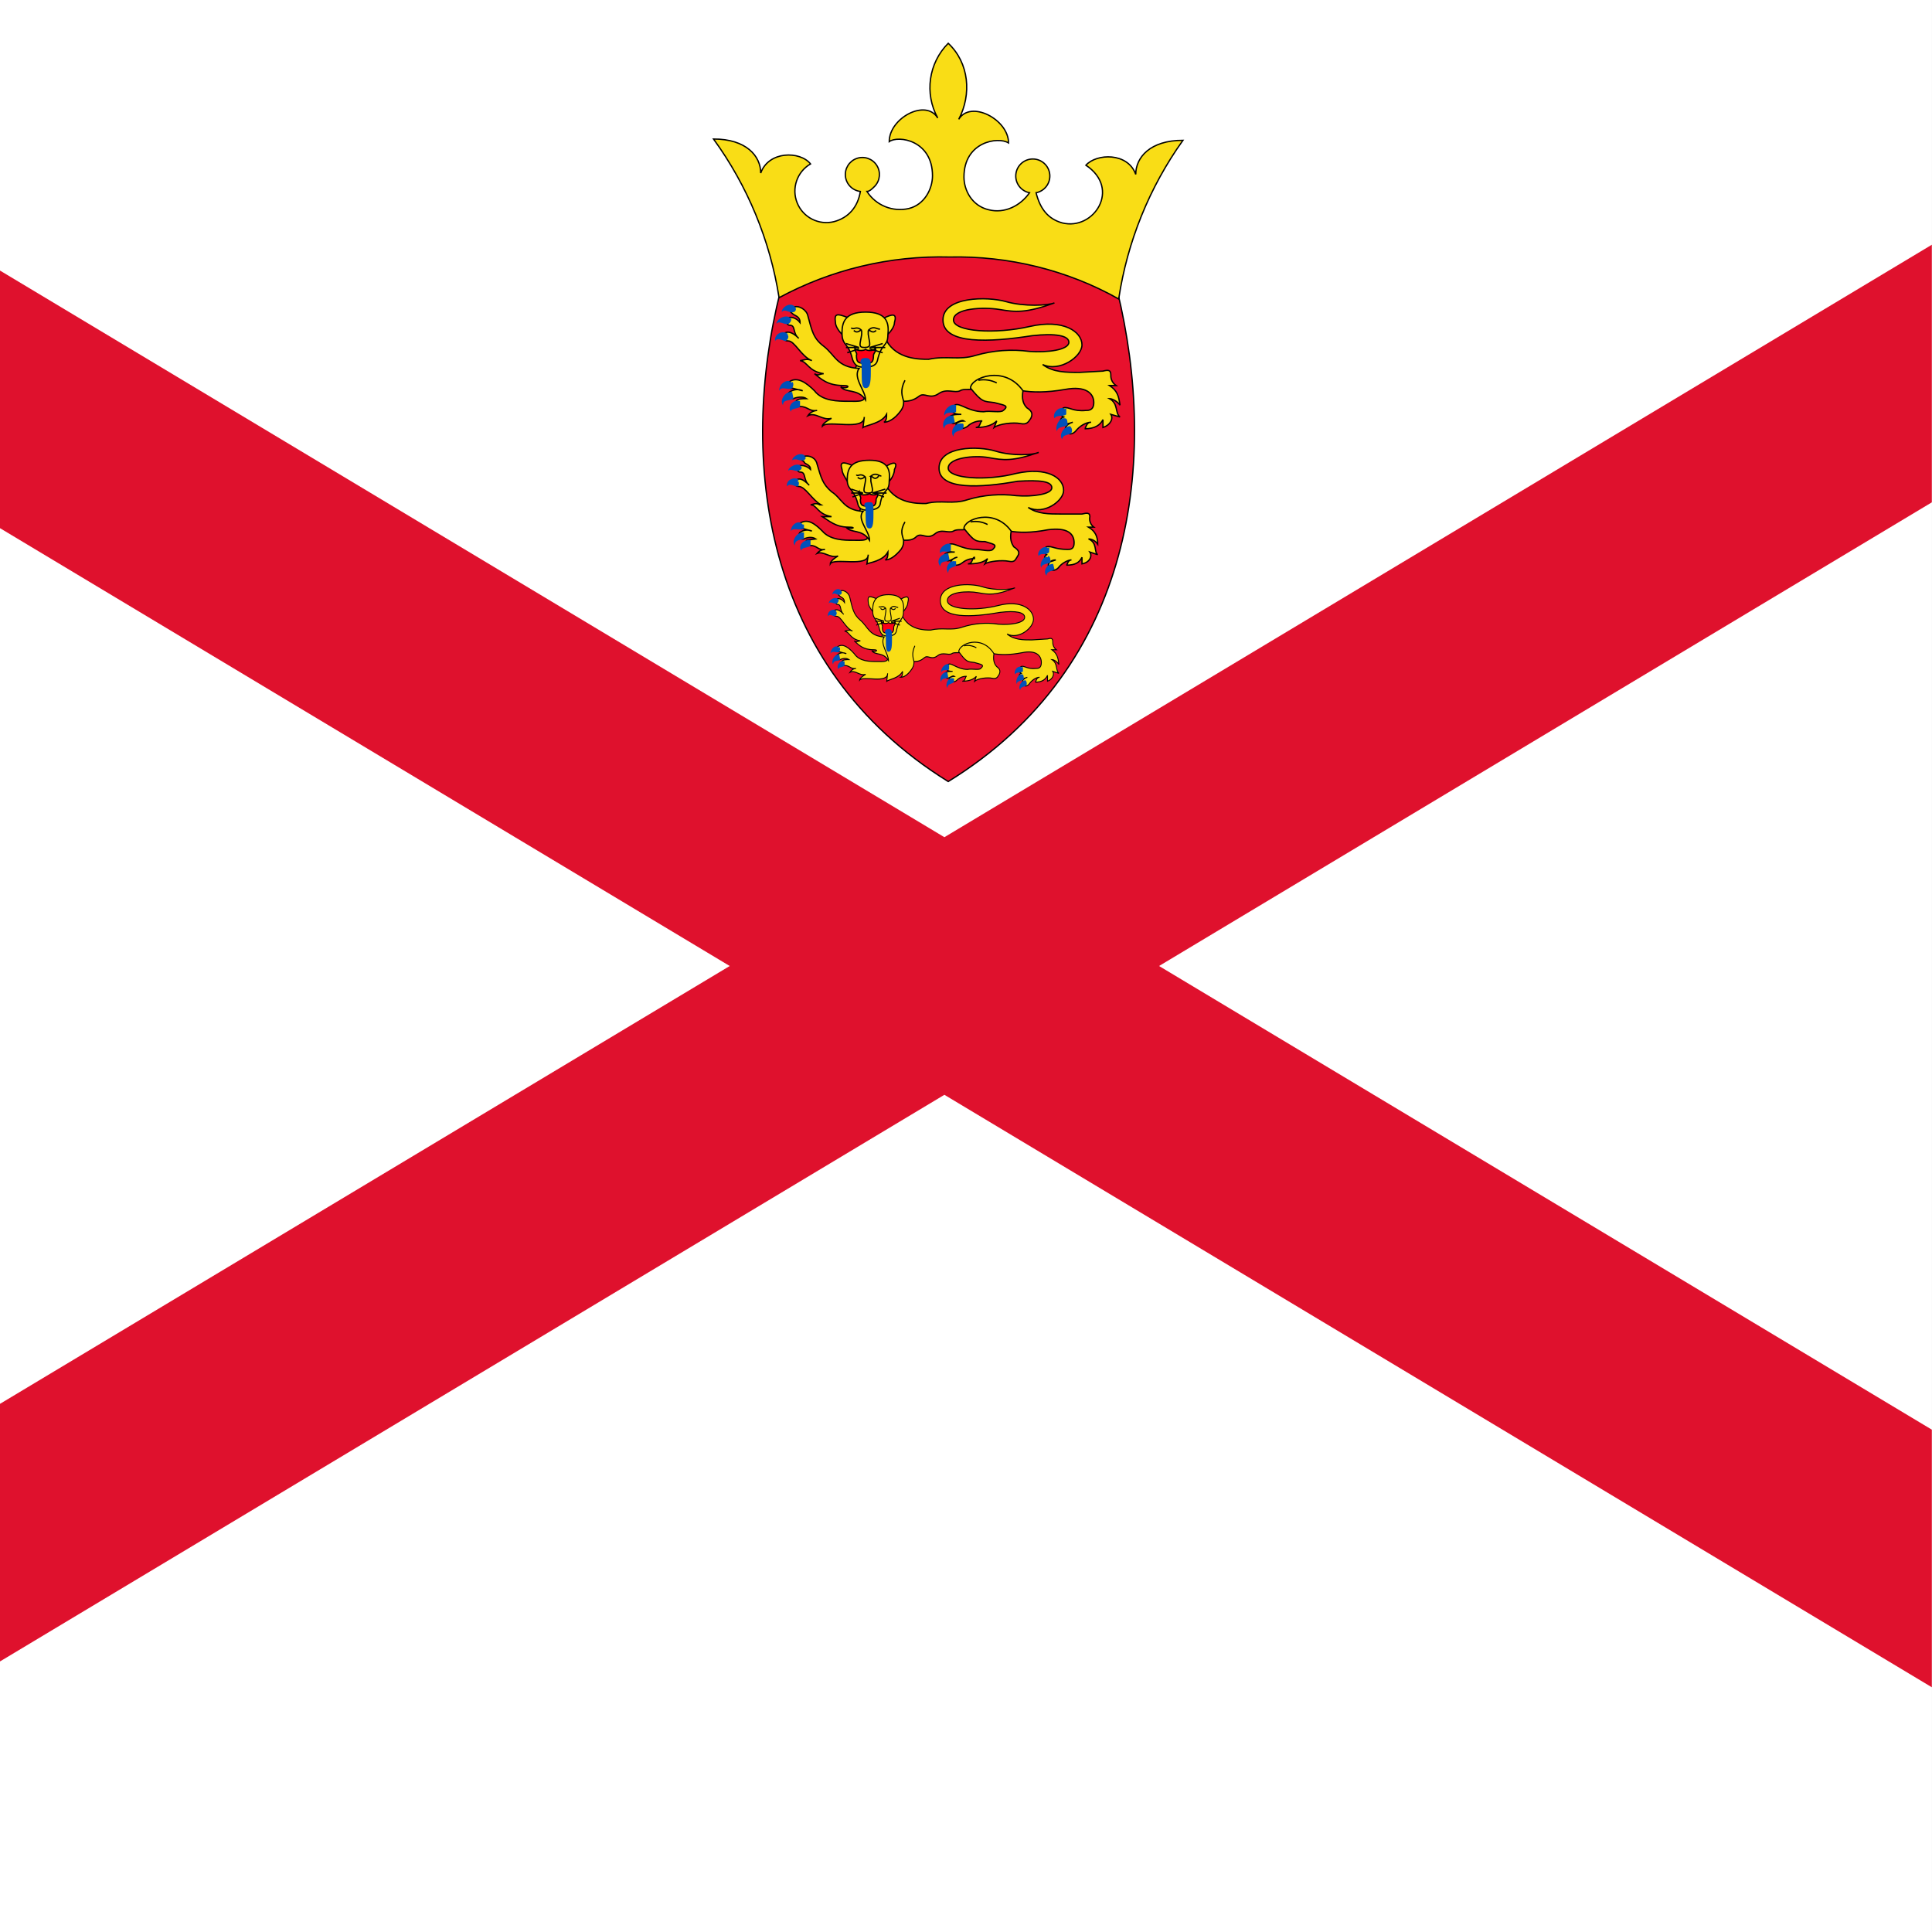
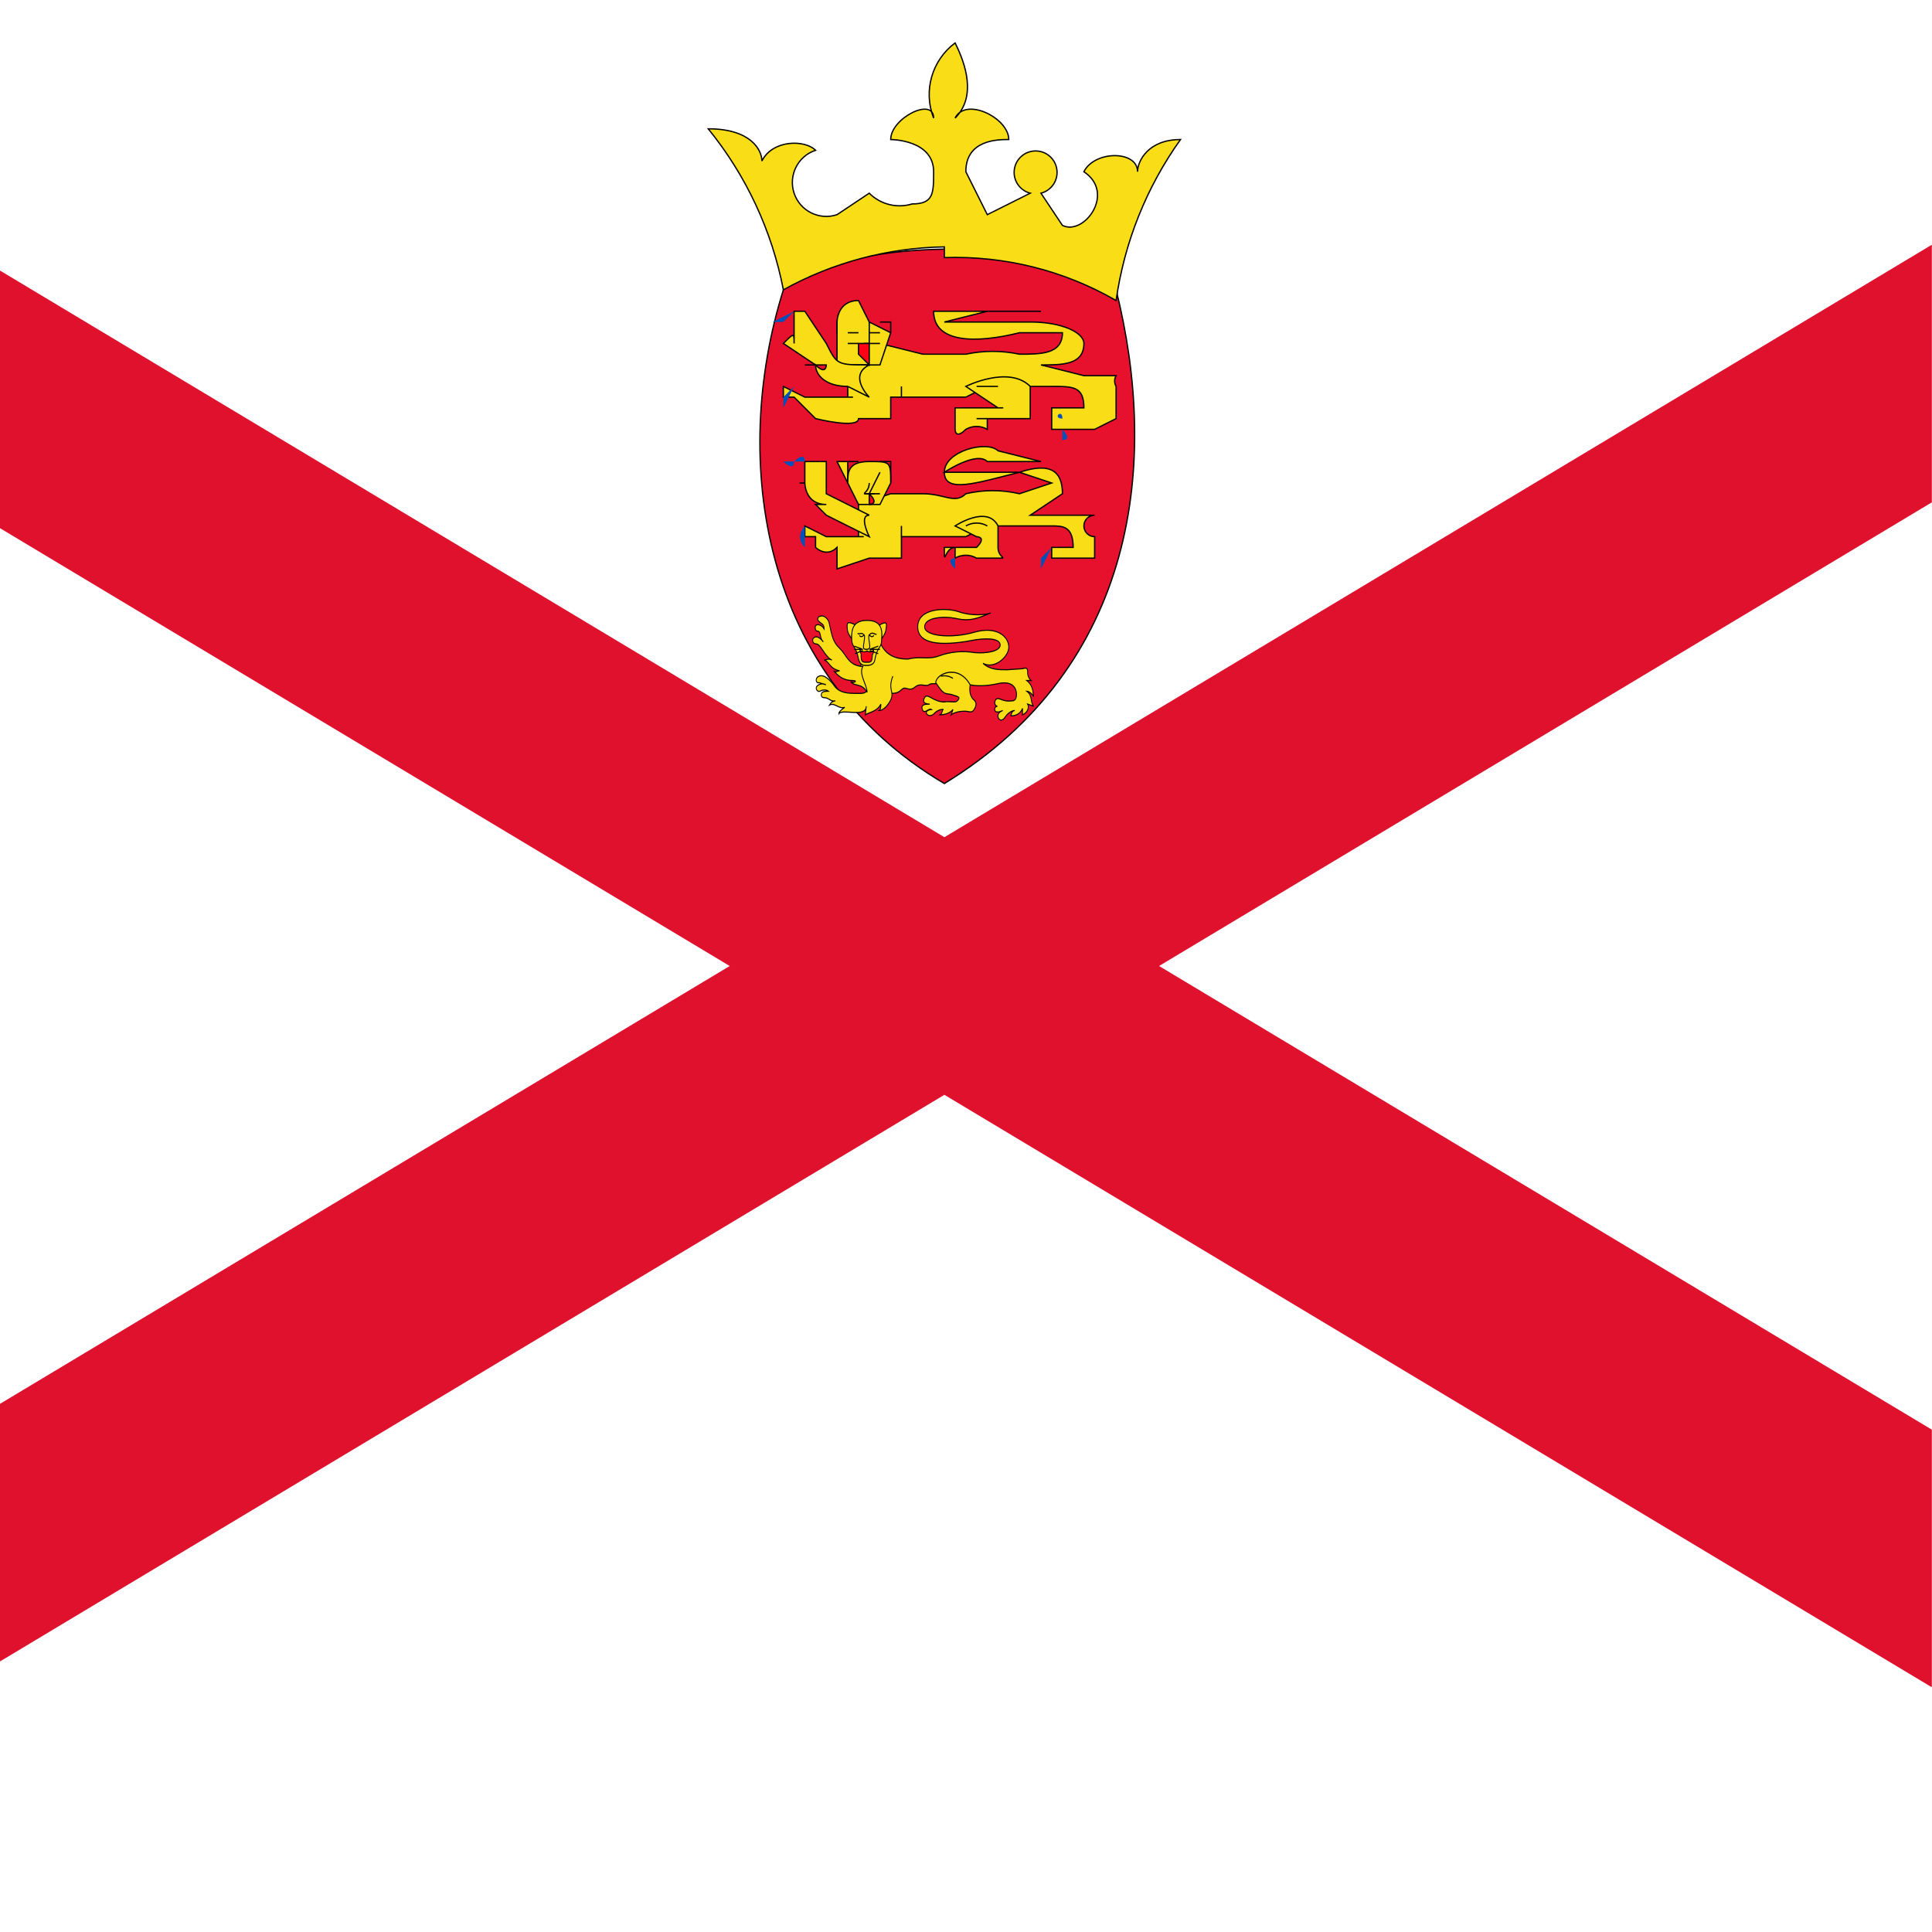
- <svg xmlns="http://www.w3.org/2000/svg" id="flag-icon-css-je" viewBox="0 0 512 512">
+ <svg xmlns="http://www.w3.org/2000/svg" id="flag-icons-je" viewBox="0 0 512 512">
  <defs>
-     <clipPath id="je-a">
+     <clipPath id="a">
      <path fill-opacity=".7" d="M6.2 0h18v18h-18z" />
    </clipPath>
  </defs>
-   <g clip-path="url(#je-a)" transform="translate(-176.4) scale(28.44445)">
+   <g clip-path="url(#a)" transform="translate(-176.4) scale(28.44445)">
    <path fill="#fff" d="M0 0h30v18H0z" />
    <path fill="#df112d" fill-rule="evenodd" d="M0 0v1.2L13 9 0 16.8V18h2l13-7.8L28 18h2v-1.2L17 9l13-7.8V0h-2L15 7.8 2 0H0z" />
-     <g stroke="#000" transform="translate(.4) scale(.12217)">
-       <path fill="#e8112d" stroke-width=".1" d="M132.7 22.2c3.1 12.8 1.4 28.6-12.9 37.4-14.2-8.8-16-24.6-12.8-37.4 3.4-3 18.6-4.9 25.7 0z" />
-       <path fill="#f9dd16" stroke-width=".1" d="M119.9 19.6c4.5-.1 9 1 12.9 3.2a28 28 0 0 1 4.9-12.1c-2.5 0-3.6 1.3-3.6 2.6-.6-1.7-3-1.6-3.8-.7 2.7 1.8.6 5-1.8 4.4-1.1-.3-1.7-1.1-2-2.3a1.3 1.3 0 1 0-.5 0c-.7 1-1.9 1.6-3.1 1.3-1.3-.3-1.9-1.5-1.9-2.5 0-2.7 2.6-3.1 3.4-2.6 0-1.8-2.9-3.3-3.8-1.8 1-1.9.8-4.3-.8-5.8A4.8 4.8 0 0 0 119 9c-.9-1.5-3.7 0-3.7 1.8.7-.5 3.3-.1 3.3 2.6 0 1-.6 2.2-1.8 2.5a3 3 0 0 1-3.2-1.3c.2 0 .4-.2.6-.4a1.3 1.3 0 1 0-1.1.4c-.2 1.2-.9 2-2 2.3a2.4 2.4 0 0 1-1.8-4.4c-.8-1-3.2-1-3.8.7 0-1.3-1.1-2.6-3.6-2.6a28 28 0 0 1 5 12.1 26 26 0 0 1 13-3.1z" />
-       <g id="b">
-         <g fill="#f9dd16" stroke-width=".1">
-           <path d="M130.7 32.2c-.4 0-.4.5-.5.5.8 0 1.2-.3 1.4-.7v.6c.6-.2.8-.7.6-1l.7.2c-.4-.3-.1-1-.8-1.4.2 0 .6.2.8.5-.1-.7-.2-1.1-.8-1.5h.5a.9.9 0 0 1-.4-.8c0-.4-.2-.4-.6-.3l-1.8.1c-1 0-2 0-2.8-.6 1.3.6 3-.6 3-1.5 0-1-1.4-2-4-1.4-2.6.6-5.8.4-5.8-.5s2.3-1 3.5-.8c1.2.2 2 .3 4.2-.5-.5.2-2.3.3-3.7-.1s-4.8-.4-4.8 1.4c0 1.9 3.6 1.7 6.8 1.2 1.8-.2 2.8 0 2.8.5 0 .6-1.7.8-3 .7a10 10 0 0 0-4.1.3c-1.3.4-2.2 0-3.6.3-.7 0-2.4 0-3.2-1.4-.5.4-2 1.1-2.3 1.9-.3.6 0 1.3.4 2 .6.8-.3.7-1 .7-.8 0-2 0-2.6-.8-.6-.6-1.3-1.1-1.9-.7-.3.3 0 .6.2.5l.8.2a1 1 0 0 0-1 .1c-.3.2 0 .6.3.5.2-.1.7-.2 1 0-.3 0-.7 0-.8.2s0 .4.3.4c.6 0 .7.4 1.3.3a.9.9 0 0 0-.7.4c.6-.3 1.1.4 1.8.2-.2.1-.7.4-.7.6.4-.5 3.2.4 3.2-.7l-.1.8c.3-.2 1.4-.3 1.8-1 0 .2 0 .5-.2.6.3 0 .8-.2 1.3-.9.2-.3.2-.5.2-.7.5 0 .8-.1 1.2-.4.4-.3.8.3 1.5-.2.6-.4 1.2 0 1.6-.2.3-.2.8 0 1.2-.2s1 .1 1.6-.4c1 .4 2.3 1 5.2.5 1.6-.3 2.2.3 2.2 1 0 .6-.4.6-.6.6-1 .1-1.3-.3-1.7-.2-.2.1-.4.5 0 .7-.3.1-.3.4-.1.5s.5 0 .8-.1c-.4.1-.7.4-.5.7.1.2.4.3.7 0 .3-.4.8-.7 1.2-.7zm-18.6-8c-.8-.3-1-.3-.9.4 0 .3.3.7.5.9 0-.3.1-1 .4-1.2z" />
-           <path d="M114.8 24.3c.8-.4 1.1-.4.9.3 0 .3-.3.7-.5.9 0-.3 0-1-.4-1.2z" />
-           <path d="M113.5 23.8c1.6 0 1.8.8 1.7 1.7 0 1-.5.6-.8 2-.1.4-.5.5-1 .5-.3 0-.7 0-.9-.6-.3-1.3-.8-1-.8-2 0-.8.2-1.6 1.8-1.6z" />
-           <path d="M109.4 27.5c-.4-.2-.7 0-.9 0 .6.1.6.8 1.8 1-.3 0-.4.2-.7 0 .5.4 1 .9 2.2.9.7 0 .2.3-.2.1.4.5 1.3.1 1.9 1 0-.7-1-1.7-.5-2.4-1.7-.1-1.8-1-2.7-1.7-.8-.6-.9-1.2-1.2-2.3-.1-.5-.7-.8-1-.7-.3 0-.5.3-.2.5.2.2.6.2.6.7-.3-.4-.8-.5-1-.3-.1.2 0 .5.2.5.5 0 .2.6.7 1-.5-.5-.9-.6-1.2-.3-.1.2 0 .5.4.5.5 0 1 1.2 1.8 1.5zm13 4.6c-.2 0-.1.5-.5.5.8 0 1.3-.2 1.6-.5l-.2.5c.4-.3 1.5-.4 2-.3s.6-.1.8-.4c.2-.4 0-.6-.3-.8-.3-.3-.4-.7-.3-1.3-1.4-2-4-1-4-.2.9 1.1 1 1 1.8 1.1.7.2 1.2.2.7.6-.2.2-1 0-1.5.1-1.3 0-2-.9-2.3-.4-.3.4 0 .6.6.6-.4 0-1 0-.9.4.2.7.8-.1 1.1.1-.2 0-.6.1-.6.3 0 .2.5.5 1 0a1.6 1.6 0 0 1 1-.3z" />
-         </g>
-         <path fill="none" stroke-width=".1" d="M123.5 29.2c-.4-.2-.9-.3-1.4-.2m-5.6 0c-.4.8-.2 1.2-.1 1.6m-4-5.6c.2.2.4-.2.8.2-.1-.1-.3.3-.6 0m2-.1c-.3 0-.5-.3-.9.1.1-.1.3.3.6 0m-.6 0v.3c.1.7.3 1-.3 1-.5 0-.3-.3-.2-1v-.3" />
-         <path fill="#ff0016" stroke-width=".1" d="M113.5 27.7c.4 0 .6 0 .6-.6 0-.2.3-.3.1-.7.2.4-.7.4-.7.2 0 .2-1 .2-.8-.2-.1.4.2.5.1.7 0 .6.2.6.7.6z" />
-         <path stroke-width=".1" d="m113 26.5-1-.3m1 .3h-1m1 .1-.9.3m1.7-.4 1-.3m-1 .3h1.2m-1.2.1 1 .3" />
-         <path fill="#0051ba" stroke-width="0" d="M108.1 23.4c-.3-.4-1 0-1 .4.2-.3.6.1.9 0 .1 0 .3-.2.1-.4zm-.3.9c-.3-.4-1.1 0-1.1.4.2-.3.6.1.9 0 .1 0 .3-.3.2-.4zm-.2 1.2c-.4-.4-1.1 0-1 .5.2-.3.6 0 .8 0 .2-.1.3-.4.1-.5zm.3 3.7c-.4-.4-1 .1-1 .6.2-.4.7 0 1-.2 0 0 .2-.3 0-.5zm0 .7c-.5-.1-1 .6-.7 1 0-.5.6-.3.8-.5l-.1-.5zm.6.7c-.5-.2-1 .4-.7.8 0-.3.6-.2.7-.4v-.5zm11.7 1.1c-.5-.1-1 .5-.7 1 0-.5.6-.3.8-.5l-.1-.5zm.6.6c-.5-.1-.9.6-.6 1 0-.5.6-.4.7-.6.1-.1.1-.4 0-.4zm-.4-1.4c-.4-.2-1 .4-.9.8.2-.4.7-.1.9-.3V31zm8.3 1c-.4-.1-.8.6-.6 1 0-.4.6-.3.8-.5 0-.2 0-.5-.2-.5zm0-.7c-.4-.3-1 .3-.8.7.2-.3.7-.1.9-.3v-.5zm.4 1.3c-.5 0-.9.7-.6 1 0-.4.6-.3.7-.5.1-.2 0-.4-.1-.5zm-15.6-5.2c.3 0 .4.1.4.7 0 1 0 1.6-.4 1.6-.3 0-.3-.5-.3-1.3 0-.4 0-.7-.1-.6 0-.3.1-.4.4-.4z" />
+     <g stroke="#000">
+       <path fill="#e8112d" stroke-width=".012" d="M16.6 2.7c.4 1.6.2 3.5-1.6 4.6-1.7-1-2-3-1.5-4.6.4-.4 2.2-.6 3.1 0z" />
+       <path fill="#f9dd16" stroke-width=".012" d="M15 2.4a3 3 0 0 1 1.6.4 3.4 3.4 0 0 1 .6-1.5c-.3 0-.4.2-.4.3 0-.2-.4-.2-.5 0 .3.2 0 .6-.2.5l-.2-.3a.2.2 0 1 0-.1 0l-.4.2-.2-.4c0-.3.3-.3.4-.3 0-.2-.4-.4-.5-.2.2-.2.1-.5 0-.7a.6.6 0 0 0-.2.7c0-.2-.4 0-.4.2 0 0 .4 0 .4.3 0 .2 0 .3-.2.3a.4.4 0 0 1-.4-.1L14 2a.3.3 0 0 1-.2-.6c-.1-.1-.4-.1-.5.1 0-.1-.1-.3-.5-.3a3.4 3.4 0 0 1 .7 1.5 3.2 3.2 0 0 1 1.5-.4z" />
+       <g fill="#f9dd16" stroke-width=".1">
+         <path stroke-width=".012" d="m16.4 4 .2-.1V3.6a.1.1 0 0 1 0-.1H16.3l-.4-.1c.2 0 .4 0 .4-.2 0-.1-.2-.2-.5-.2H15l.4-.1h.5-1c0 .3.4.3.8.2h.4c0 .2-.2.2-.4.2a1.2 1.2 0 0 0-.5 0h-.4l-.4-.1-.3.2v.3c.1 0 0 0 0 0h-.4l-.2-.1v.1h.1l.1.1.1.1s.4.1.4 0H14.5v-.2h.7l.2-.1h.6c.2 0 .3 0 .3.2H16V4h.1V4h.2zM14 3H14v.1l.1-.1z" />
+         <path stroke-width=".012" d="M14.4 3h.1v.1V3zM14.3 3l.2.1-.1.3H14V3s0-.2.2-.2z" />
+         <path stroke-width=".012" d="M13.8 3.4h-.1.2s0 .1-.1 0c0 .1.1.2.3.2l.2.1s-.2-.2 0-.3c-.3 0-.3 0-.4-.2l-.2-.3h-.1V3.2c0-.1 0-.1-.1 0l.3.2zm1.6.5h-.1.5V3.6c-.2-.2-.6 0-.6 0l.3.2s.1 0 0 0h-.4V4s0 .1.1 0a.2.2 0 0 1 .2 0z" />
      </g>
+       <path fill="none" stroke-width=".012" d="M15.5 3.6h-.2m-.7 0v.1m-.5-.6h.1m.2 0h-.1m0 0v.1c-.1 0 0 0 0 0V3" />
+       <path fill="#ff0016" stroke-width=".012" d="M14.3 3.4v-.2h-.1v.1z" />
+       <path stroke-width=".012" d="M14.2 3.2h-.1m.1 0h-.1m.1 0h-.1m.2 0h.1m-.1 0h.1m-.1 0h.1" />
+       <path fill="#0051ba" stroke="none" d="M13.6 2.9h-.1.1zm0 0-.2.1h.1zm0 .2h-.2.1zm0 .5h-.1s.1 0 0 0zm0 0-.1.2v-.1zm0 .1v.1zm1.5.2H15h.1zm0 0v.2V4zm0-.1H15h.1zm1 .1V4v-.1zm0 0c0-.1-.1 0 0 0v-.1zm0 0v.2c.1 0 0-.1 0-.1zm-1.8-.6V3.6v-.2z" />
      <g fill="#f9dd16" stroke-width=".1">
-         <path d="M129.2 42.7c-.3 0-.3.4-.4.4.7 0 1-.2 1.2-.6v.5c.6-.1.8-.6.6-.9l.6.2c-.3-.2 0-.9-.7-1.2.2 0 .5.1.7.4 0-.6-.2-1-.7-1.3h.4a.8.8 0 0 1-.3-.8c0-.3-.2-.3-.6-.2h-1.6c-.9 0-1.8 0-2.5-.5 1.2.6 2.7-.5 2.7-1.3 0-1-1.3-1.8-3.6-1.3-2.3.6-5.2.4-5.2-.4s2-1 3.1-.8c1.1.2 1.8.3 3.8-.4-.4.2-2 .3-3.3-.1s-4.3-.4-4.3 1.3c0 1.7 3.2 1.5 6 1 1.7-.1 2.6 0 2.6.5s-1.5.7-2.7.6a9 9 0 0 0-3.7.3c-1.2.4-2 0-3.2.3-.7 0-2.2 0-3-1.3-.4.4-1.7 1-2 1.7-.2.6 0 1.2.4 1.8.5.7-.3.6-1 .6-.6 0-1.7 0-2.3-.7-.5-.5-1.1-1-1.7-.6-.2.3 0 .5.2.4l.7.2a.9.9 0 0 0-.9.1c-.2.2 0 .6.3.5.2-.1.6-.2.9 0l-.7.1c-.1.1 0 .4.3.4.5 0 .6.4 1.1.3a.8.8 0 0 0-.6.3c.5-.2 1 .4 1.6.2-.2.1-.6.4-.6.6.3-.5 2.9.3 2.9-.7l-.1.7c.2-.1 1.2-.2 1.6-.9 0 .2 0 .5-.2.6.3 0 .7-.2 1.2-.8.2-.3.2-.5.2-.7.4 0 .7 0 1-.3.4-.3.8.3 1.4-.2.5-.4 1 0 1.4-.2.3-.2.8 0 1.1-.2s1 .1 1.5-.3c.9.3 2 .9 4.6.4 1.5-.2 2 .3 2 1 0 .5-.3.5-.5.5-1 0-1.2-.3-1.6-.2-.1 0-.3.4 0 .6-.2.1-.2.4 0 .5s.4 0 .7-.1c-.4 0-.7.3-.5.6.1.2.4.3.7 0 .2-.3.7-.6 1-.6zm-16.7-7.2c-.7-.3-1-.3-.8.3 0 .3.3.7.4.9 0-.3.1-1 .4-1.1z" />
-         <path d="M115 35.6c.6-.4 1-.4.7.2 0 .3-.2.7-.4.9 0-.3 0-1-.4-1.1z" />
-         <path d="M113.8 35.1c1.4 0 1.6.7 1.5 1.6 0 .9-.5.5-.7 1.8-.1.3-.5.4-1 .4-.2 0-.6 0-.7-.5-.3-1.2-.8-1-.8-1.8s.2-1.5 1.7-1.5z" />
-         <path d="M110 38.5c-.3-.2-.6 0-.7 0 .5 0 .5.7 1.6.9h-.7c.5.3 1 .8 2 .8.7 0 .2.2-.2 0 .4.5 1.2.1 1.8 1 0-.7-1-1.6-.5-2.2-1.5-.1-1.6-1-2.4-1.5-.7-.6-.8-1.1-1.1-2.1-.1-.5-.6-.7-1-.6-.2 0-.4.2 0 .4 0 .2.5.2.5.6-.3-.3-.8-.4-1-.2 0 .2 0 .4.2.4.5 0 .2.6.7 1-.5-.5-.8-.6-1.1-.3-.1.1 0 .4.3.4.5 0 1 1 1.7 1.4zm11.8 4c-.2 0-.1.5-.5.5.7 0 1.2-.1 1.5-.4l-.2.4c.3-.2 1.3-.3 1.8-.2s.5-.1.7-.4c.2-.3 0-.5-.3-.7-.2-.3-.3-.6-.2-1.2-1.3-1.8-3.6-.9-3.6-.2.8 1 .9 1 1.6 1 .6.2 1 .2.6.6-.2.2-.9 0-1.3 0-1.2 0-1.8-.7-2.1-.3-.3.4 0 .5.5.5-.3 0-.9 0-.8.4.2.6.7 0 1 0-.2 0-.5.2-.5.4 0 .1.4.4.9 0a1.4 1.4 0 0 1 .9-.3z" />
+         <path stroke-width=".012" d="M16.2 5.2h.2V5a.1.1 0 0 1 0-.2H15.8l.3-.2c0-.2-.1-.3-.4-.2H15s.3-.2.4-.1h.5l-.4-.1c-.1-.1-.5 0-.5.2s.3.1.7 0l.3.1-.3.1a1.1 1.1 0 0 0-.5 0c-.1.1-.2 0-.4 0h-.3l-.3.1V5c.1 0 0 0 0 0h-.3l-.2-.1V5h.1c-.1 0 0 0 0 0v.1s.1.1.2 0v.2l.3-.1H14.6V5h.6l.2-.1h.6c.1 0 .2 0 .2.2H16v.1c0 .1 0 .1 0 0h.2zm-2-.9H14l.1.2v-.2z" />
+         <path stroke-width=".012" d="M14.4 4.3h.1v.2-.2z" />
+         <path stroke-width=".012" d="M14.3 4.3c.2 0 .2 0 .2.2l-.1.2h-.2l-.1-.2c0-.1 0-.2.2-.2z" />
+         <path stroke-width=".012" d="m13.8 4.7.1.1.2.1.2.1s-.1-.2 0-.2l-.4-.2v-.3h-.2v.2c-.1 0 0 0 0 0s0 .2.2.2zm1.5.5H15.5c.1 0 0 0 0 0 .1 0 0 0 0-.1v-.2c-.1-.2-.4 0-.4 0l.2.1s.1 0 0 .1H15h.1-.1c0 .2 0 0 .1 0v.1a.2.2 0 0 1 .2 0z" />
      </g>
-       <path fill="none" stroke-width=".1" d="M122.8 40a2 2 0 0 0-1.3-.2m-5 0c-.4.7-.2 1-.1 1.4m-3.6-5c.1.2.3-.2.7.2-.1-.1-.3.3-.6 0m1.8-.1c-.2 0-.4-.3-.8 0 .1 0 .3.4.6 0m-.6 0v.4c.1.6.3.9-.2.9s-.3-.3-.2-1v-.2" />
-       <path fill="#ff0016" stroke-width=".1" d="M113.8 38.6c.3 0 .5 0 .5-.5 0-.2.3-.3 0-.6.3.3-.5.3-.5.1 0 .2-1 .2-.8-.1 0 .3.2.4.1.6 0 .5.2.5.7.5z" />
-       <path stroke-width=".1" d="m113.3 37.6-.9-.3m.9.3h-.9m.9 0-.8.3m1.5-.3 1-.3m-1 .3h1.1m-1 0 .8.3" />
-       <path fill="#0051ba" stroke-width="0" d="M108.9 34.8c-.3-.4-1 0-1 .3.3-.2.6.1.9 0 0 0 .3-.2 0-.3zm-.3.8c-.2-.4-1 0-1 .3.2-.2.6.1.8 0 .1 0 .3-.2.2-.3zm-.2 1c-.3-.3-1 0-.9.5.2-.3.6 0 .8 0 .1 0 .2-.4 0-.4zm.3 3.4c-.3-.4-.9 0-.9.5.2-.3.6 0 1-.2V40zm0 .6c-.4 0-.9.6-.6 1 0-.5.5-.4.7-.5v-.5zm.6.6c-.5-.1-1 .4-.7.8 0-.3.6-.2.7-.4v-.4zm10.5 1c-.5 0-1 .5-.6 1 0-.5.5-.3.7-.5l-.1-.5zm.5.6c-.4-.1-.8.5-.5.9 0-.5.5-.4.6-.6v-.3zm-.3-1.3c-.4-.2-1 .4-.8.7.1-.3.6 0 .8-.2v-.4zm7.4 1c-.3-.2-.7.5-.5.8 0-.3.5-.3.7-.4 0-.2 0-.5-.2-.5zm0-.7c-.3-.3-.9.3-.7.6.2-.3.6 0 .8-.3v-.4zm.4 1.2c-.5 0-.8.6-.5.9 0-.4.5-.3.6-.5l-.1-.4zm-14-4.7c.2 0 .3 0 .3.6 0 .9 0 1.4-.3 1.4s-.3-.4-.3-1.1c0-.4 0-.7-.1-.6 0-.2 0-.3.4-.3z" />
+       <path fill="none" stroke-width=".012" d="M15.4 4.9a.2.2 0 0 0-.2 0m-.6 0V5m-.2-.6-.1.2c-.1 0 0 0 0-.1" />
+       <path fill="#ff0016" stroke-width=".012" d="M14.3 4.7s.1 0 0-.1c.1 0 0 0 0 0s-.1 0 0 0v.1z" />
+       <path stroke-width=".012" d="M14.3 4.6h.1m0 0" />
+       <path fill="#0051ba" stroke="none" d="M13.7 4.3c0-.1-.1 0-.1 0s.1 0 0 0zm0 0h-.2s.1.1.1 0zm0 .2h-.2.1zm0 .4h-.1zm0 0s-.1.1 0 .2V5zm0 .1v.1zm1.3.2zm.1 0s-.1 0 0 .1zm0-.1H15zm.9 0-.1.2v-.1zm0 0h-.1zm0 .2zm-1.7-.6V5v-.1s0-.1 0 0v-.1z" />
      <g fill="#f9dd16" stroke-width=".1">
-         <path d="M130.7 32.2c-.4 0-.4.5-.5.5.8 0 1.2-.3 1.4-.7v.6c.6-.2.8-.7.6-1l.7.2c-.4-.3-.1-1-.8-1.4.2 0 .6.2.8.5-.1-.7-.2-1.1-.8-1.5h.5a.9.9 0 0 1-.4-.8c0-.4-.2-.4-.6-.3l-1.8.1c-1 0-2 0-2.8-.6 1.3.6 3-.6 3-1.5 0-1-1.4-2-4-1.4-2.6.6-5.8.4-5.8-.5s2.3-1 3.5-.8c1.2.2 2 .3 4.2-.5-.5.2-2.3.3-3.7-.1s-4.8-.4-4.8 1.4c0 1.9 3.6 1.7 6.8 1.2 1.8-.2 2.8 0 2.8.5 0 .6-1.7.8-3 .7a10 10 0 0 0-4.1.3c-1.3.4-2.2 0-3.6.3-.7 0-2.4 0-3.2-1.4-.5.4-2 1.1-2.3 1.9-.3.6 0 1.3.4 2 .6.8-.3.7-1 .7-.8 0-2 0-2.6-.8-.6-.6-1.3-1.1-1.9-.7-.3.3 0 .6.2.5l.8.2a1 1 0 0 0-1 .1c-.3.2 0 .6.3.5.2-.1.7-.2 1 0-.3 0-.7 0-.8.2s0 .4.3.4c.6 0 .7.4 1.3.3a.9.9 0 0 0-.7.4c.6-.3 1.1.4 1.8.2-.2.1-.7.4-.7.6.4-.5 3.2.4 3.2-.7l-.1.8c.3-.2 1.4-.3 1.8-1 0 .2 0 .5-.2.6.3 0 .8-.2 1.3-.9.2-.3.2-.5.2-.7.5 0 .8-.1 1.2-.4.4-.3.8.3 1.5-.2.6-.4 1.2 0 1.6-.2.3-.2.8 0 1.2-.2s1 .1 1.6-.4c1 .4 2.3 1 5.2.5 1.6-.3 2.2.3 2.2 1 0 .6-.4.6-.6.6-1 .1-1.3-.3-1.7-.2-.2.1-.4.5 0 .7-.3.1-.3.4-.1.5s.5 0 .8-.1c-.4.1-.7.4-.5.7.1.2.4.3.7 0 .3-.4.8-.7 1.2-.7zm-18.6-8c-.8-.3-1-.3-.9.4 0 .3.3.7.5.9 0-.3.1-1 .4-1.2z" transform="matrix(.67 0 0 .75 39.2 27.5)" />
-         <path d="M114.8 24.3c.8-.4 1.1-.4.9.3 0 .3-.3.7-.5.9 0-.3 0-1-.4-1.2z" transform="matrix(.67 0 0 .75 39.2 27.5)" />
-         <path d="M113.5 23.8c1.6 0 1.8.8 1.7 1.7 0 1-.5.6-.8 2-.1.4-.5.5-1 .5-.3 0-.7 0-.9-.6-.3-1.3-.8-1-.8-2 0-.8.2-1.6 1.8-1.6z" transform="matrix(.67 0 0 .75 39.2 27.5)" />
-         <path d="M109.4 27.5c-.4-.2-.7 0-.9 0 .6.1.6.8 1.8 1-.3 0-.4.2-.7 0 .5.4 1 .9 2.2.9.7 0 .2.3-.2.1.4.5 1.3.1 1.9 1 0-.7-1-1.7-.5-2.4-1.7-.1-1.8-1-2.7-1.7-.8-.6-.9-1.2-1.2-2.3-.1-.5-.7-.8-1-.7-.3 0-.5.3-.2.5.2.2.6.2.6.7-.3-.4-.8-.5-1-.3-.1.2 0 .5.2.5.5 0 .2.6.7 1-.5-.5-.9-.6-1.2-.3-.1.2 0 .5.4.5.5 0 1 1.2 1.8 1.5zm13 4.6c-.2 0-.1.5-.5.5.8 0 1.3-.2 1.6-.5l-.2.5c.4-.3 1.5-.4 2-.3s.6-.1.8-.4c.2-.4 0-.6-.3-.8-.3-.3-.4-.7-.3-1.3-1.4-2-4-1-4-.2.9 1.1 1 1 1.8 1.1.7.2 1.2.2.7.6-.2.2-1 0-1.5.1-1.3 0-2-.9-2.3-.4-.3.4 0 .6.6.6-.4 0-1 0-.9.4.2.7.8-.1 1.1.1-.2 0-.6.1-.6.3 0 .2.5.5 1 0a1.6 1.6 0 0 1 1-.3z" transform="matrix(.67 0 0 .75 39.2 27.5)" />
+         <path d="M130.7 32.2c-.4 0-.4.5-.5.5.8 0 1.2-.3 1.4-.7v.6c.6-.2.8-.7.6-1l.7.2c-.4-.3-.1-1-.8-1.4.2 0 .6.2.8.5-.1-.7-.2-1.1-.8-1.5h.5a.9.9 0 0 1-.4-.8c0-.4-.2-.4-.6-.3l-1.8.1c-1 0-2 0-2.8-.6 1.3.6 3-.6 3-1.5 0-1-1.4-2-4-1.4-2.6.6-5.8.4-5.8-.5s2.3-1 3.5-.8c1.2.2 2 .3 4.2-.5-.5.2-2.3.3-3.7-.1s-4.8-.4-4.8 1.4c0 1.9 3.6 1.7 6.8 1.2 1.8-.2 2.8 0 2.8.5 0 .6-1.7.8-3 .7a10 10 0 0 0-4.1.3c-1.3.4-2.2 0-3.6.3-.7 0-2.4 0-3.2-1.4-.5.4-2 1.1-2.3 1.9-.3.6 0 1.3.4 2 .6.8-.3.7-1 .7-.8 0-2 0-2.6-.8-.6-.6-1.3-1.1-1.9-.7-.3.3 0 .6.2.5l.8.2a1 1 0 0 0-1 .1c-.3.2 0 .6.3.5.2-.1.7-.2 1 0-.3 0-.7 0-.8.2s0 .4.3.4c.6 0 .7.4 1.3.3a.9.9 0 0 0-.7.4c.6-.3 1.1.4 1.8.2-.2.1-.7.4-.7.6.4-.5 3.2.4 3.2-.7l-.1.8c.3-.2 1.4-.3 1.8-1 0 .2 0 .5-.2.6.3 0 .8-.2 1.3-.9.2-.3.2-.5.2-.7.5 0 .8-.1 1.2-.4.4-.3.8.3 1.5-.2.6-.4 1.2 0 1.6-.2.3-.2.8 0 1.2-.2s1 .1 1.6-.4c1 .4 2.3 1 5.2.5 1.6-.3 2.2.3 2.2 1 0 .6-.4.6-.6.6-1 .1-1.3-.3-1.7-.2-.2.1-.4.5 0 .7-.3.1-.3.4-.1.5s.5 0 .8-.1c-.4.1-.7.4-.5.7.1.2.4.3.7 0 .3-.4.8-.7 1.2-.7zm-18.6-8c-.8-.3-1-.3-.9.4 0 .3.3.7.5.9 0-.3.1-1 .4-1.2z" transform="matrix(.08 0 0 .1 5.2 3.4)" />
+         <path d="M114.8 24.3c.8-.4 1.1-.4.9.3 0 .3-.3.7-.5.9 0-.3 0-1-.4-1.2z" transform="matrix(.08 0 0 .1 5.2 3.4)" />
+         <path d="M113.5 23.8c1.6 0 1.8.8 1.7 1.7 0 1-.5.6-.8 2-.1.4-.5.5-1 .5-.3 0-.7 0-.9-.6-.3-1.3-.8-1-.8-2 0-.8.2-1.6 1.8-1.6z" transform="matrix(.08 0 0 .1 5.2 3.4)" />
+         <path d="M109.4 27.5c-.4-.2-.7 0-.9 0 .6.1.6.8 1.8 1-.3 0-.4.2-.7 0 .5.4 1 .9 2.2.9.7 0 .2.3-.2.1.4.5 1.3.1 1.9 1 0-.7-1-1.7-.5-2.4-1.7-.1-1.8-1-2.7-1.7-.8-.6-.9-1.2-1.2-2.3-.1-.5-.7-.8-1-.7-.3 0-.5.3-.2.5.2.2.6.2.6.7-.3-.4-.8-.5-1-.3-.1.2 0 .5.2.5.5 0 .2.6.7 1-.5-.5-.9-.6-1.2-.3-.1.2 0 .5.4.5.5 0 1 1.2 1.8 1.5zm13 4.6c-.2 0-.1.5-.5.5.8 0 1.3-.2 1.6-.5l-.2.5c.4-.3 1.5-.4 2-.3s.6-.1.8-.4c.2-.4 0-.6-.3-.8-.3-.3-.4-.7-.3-1.3-1.4-2-4-1-4-.2.9 1.1 1 1 1.8 1.1.7.2 1.2.2.7.6-.2.2-1 0-1.5.1-1.3 0-2-.9-2.3-.4-.3.4 0 .6.6.6-.4 0-1 0-.9.4.2.7.8-.1 1.1.1-.2 0-.6.1-.6.3 0 .2.5.5 1 0a1.6 1.6 0 0 1 1-.3z" transform="matrix(.08 0 0 .1 5.2 3.4)" />
      </g>
-       <path fill="none" stroke-width=".1" d="M123.5 29.2c-.4-.2-.9-.3-1.4-.2m-5.6 0c-.4.8-.2 1.2-.1 1.6m-4-5.6c.2.2.4-.2.8.2-.1-.1-.3.3-.6 0m2-.1c-.3 0-.5-.3-.9.1.1-.1.3.3.6 0m-.6 0v.3c.1.7.3 1-.3 1-.5 0-.3-.3-.2-1v-.3" transform="matrix(.67 0 0 .75 39.2 27.5)" />
-       <path fill="#ff0016" stroke-width=".1" d="M113.5 27.7c.4 0 .6 0 .6-.6 0-.2.3-.3.1-.7.2.4-.7.4-.7.2 0 .2-1 .2-.8-.2-.1.4.2.5.1.7 0 .6.2.6.7.6z" transform="matrix(.67 0 0 .75 39.2 27.5)" />
-       <path stroke-width=".1" d="m113 26.5-1-.3m1 .3h-1m1 .1-.9.3m1.7-.4 1-.3m-1 .3h1.2m-1.2.1 1 .3" transform="matrix(.67 0 0 .75 39.2 27.5)" />
-       <path fill="#0051ba" stroke-width="0" d="M108.1 23.4c-.3-.4-1 0-1 .4.2-.3.6.1.9 0 .1 0 .3-.2.1-.4zm-.3.9c-.3-.4-1.1 0-1.1.4.2-.3.6.1.9 0 .1 0 .3-.3.2-.4zm-.2 1.2c-.4-.4-1.1 0-1 .5.2-.3.6 0 .8 0 .2-.1.3-.4.1-.5zm.3 3.7c-.4-.4-1 .1-1 .6.2-.4.7 0 1-.2 0 0 .2-.3 0-.5zm0 .7c-.5-.1-1 .6-.7 1 0-.5.6-.3.8-.5l-.1-.5zm.6.7c-.5-.2-1 .4-.7.8 0-.3.6-.2.7-.4v-.5zm11.7 1.1c-.5-.1-1 .5-.7 1 0-.5.6-.3.8-.5l-.1-.5zm.6.6c-.5-.1-.9.6-.6 1 0-.5.6-.4.7-.6.1-.1.1-.4 0-.4zm-.4-1.4c-.4-.2-1 .4-.9.8.2-.4.7-.1.9-.3V31zm8.3 1c-.4-.1-.8.6-.6 1 0-.4.6-.3.8-.5 0-.2 0-.5-.2-.5zm0-.7c-.4-.3-1 .3-.8.7.2-.3.7-.1.9-.3v-.5zm.4 1.3c-.5 0-.9.7-.6 1 0-.4.6-.3.7-.5.1-.2 0-.4-.1-.5zm-15.6-5.2c.3 0 .4.1.4.7 0 1 0 1.6-.4 1.6-.3 0-.3-.5-.3-1.3 0-.4 0-.7-.1-.6 0-.3.1-.4.4-.4z" transform="matrix(.67 0 0 .75 39.2 27.5)" />
+       <path fill="none" stroke-width=".1" d="M123.5 29.2c-.4-.2-.9-.3-1.4-.2m-5.6 0c-.4.8-.2 1.2-.1 1.6m-4-5.6c.2.2.4-.2.8.2-.1-.1-.3.3-.6 0m2-.1c-.3 0-.5-.3-.9.1.1-.1.3.3.6 0m-.6 0v.3c.1.7.3 1-.3 1-.5 0-.3-.3-.2-1v-.3" transform="matrix(.08 0 0 .1 5.2 3.4)" />
+       <path fill="#ff0016" stroke-width=".1" d="M113.5 27.7c.4 0 .6 0 .6-.6 0-.2.3-.3.1-.7.2.4-.7.4-.7.2 0 .2-1 .2-.8-.2-.1.4.2.5.1.7 0 .6.2.6.7.6z" transform="matrix(.08 0 0 .1 5.2 3.4)" />
+       <path stroke-width=".1" d="m113 26.5-1-.3m1 .3h-1m1 .1-.9.3m1.7-.4 1-.3m-1 .3h1.2m-1.2.1 1 .3" transform="matrix(.08 0 0 .1 5.2 3.4)" />
+       <path fill="#0051ba" stroke="none" d="M14 5.5zm0 0v.1zm0 .2zm0 .3zm0 .1zm0 0v.1zm1 .2zm0 0v.1zm0-.1zm.7 0v.2-.1zm0 0zm0 .1v.1zM14.6 6v.2-.2z" />
    </g>
  </g>
</svg>
